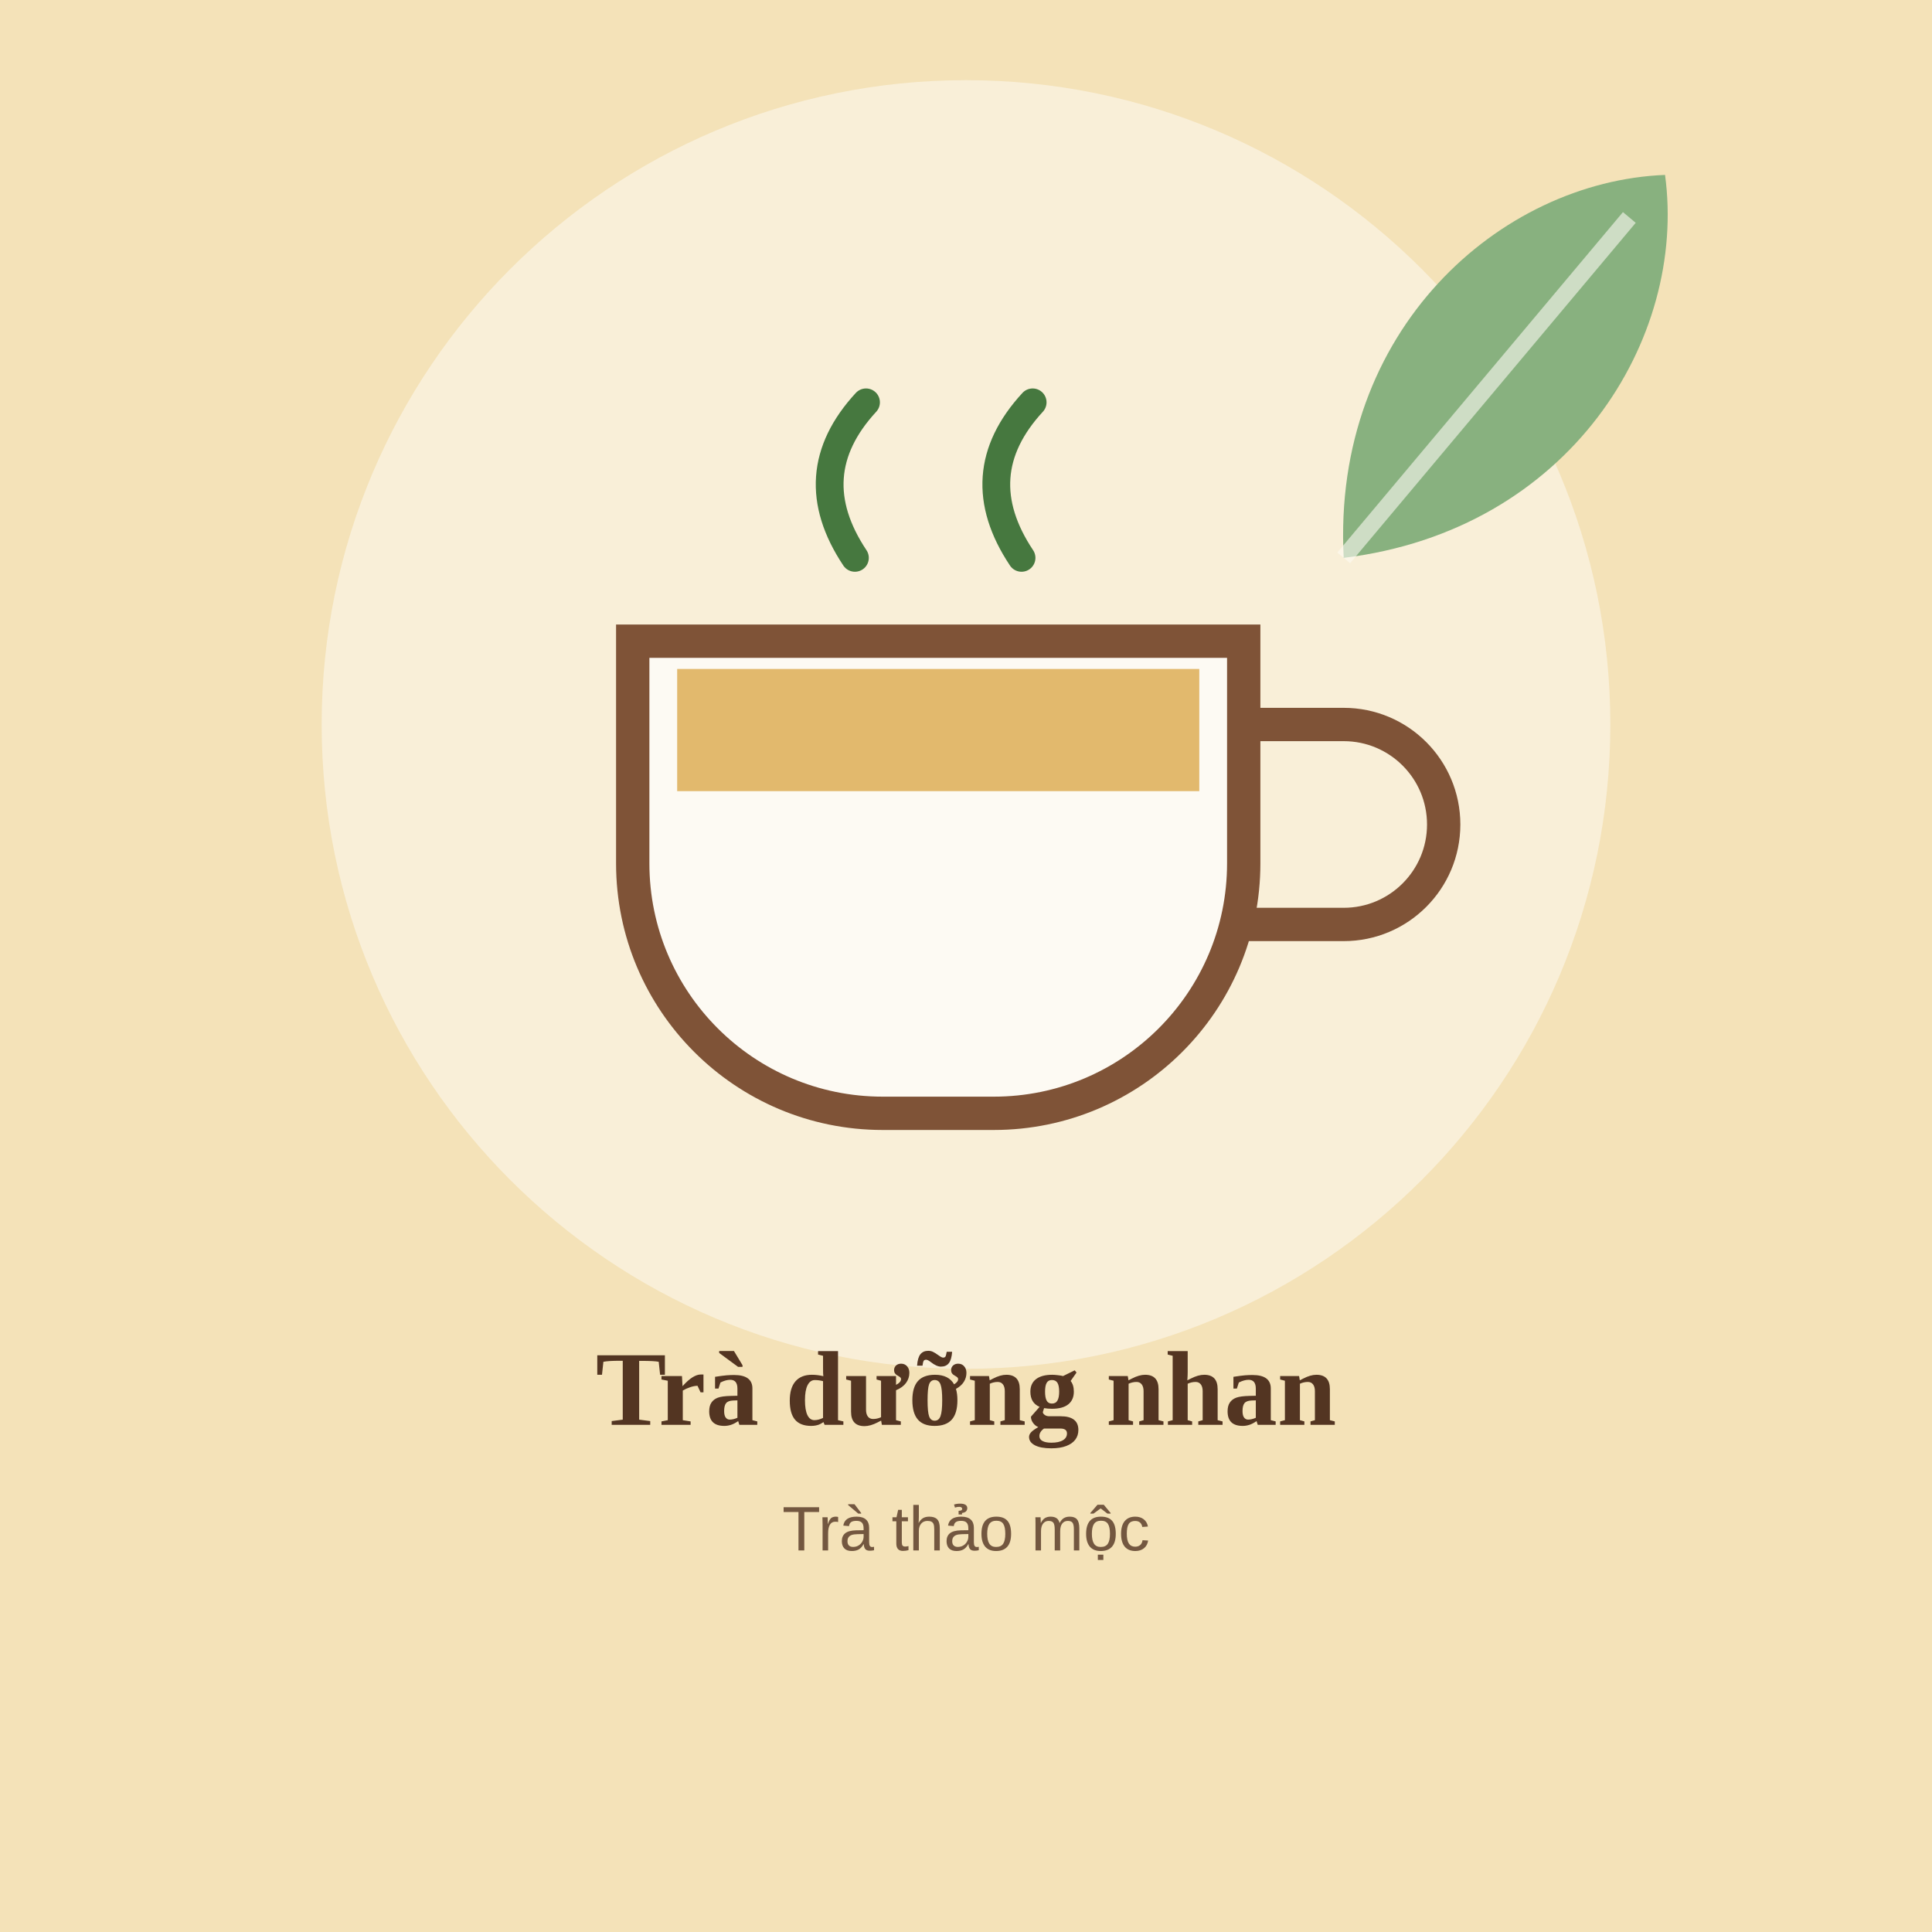
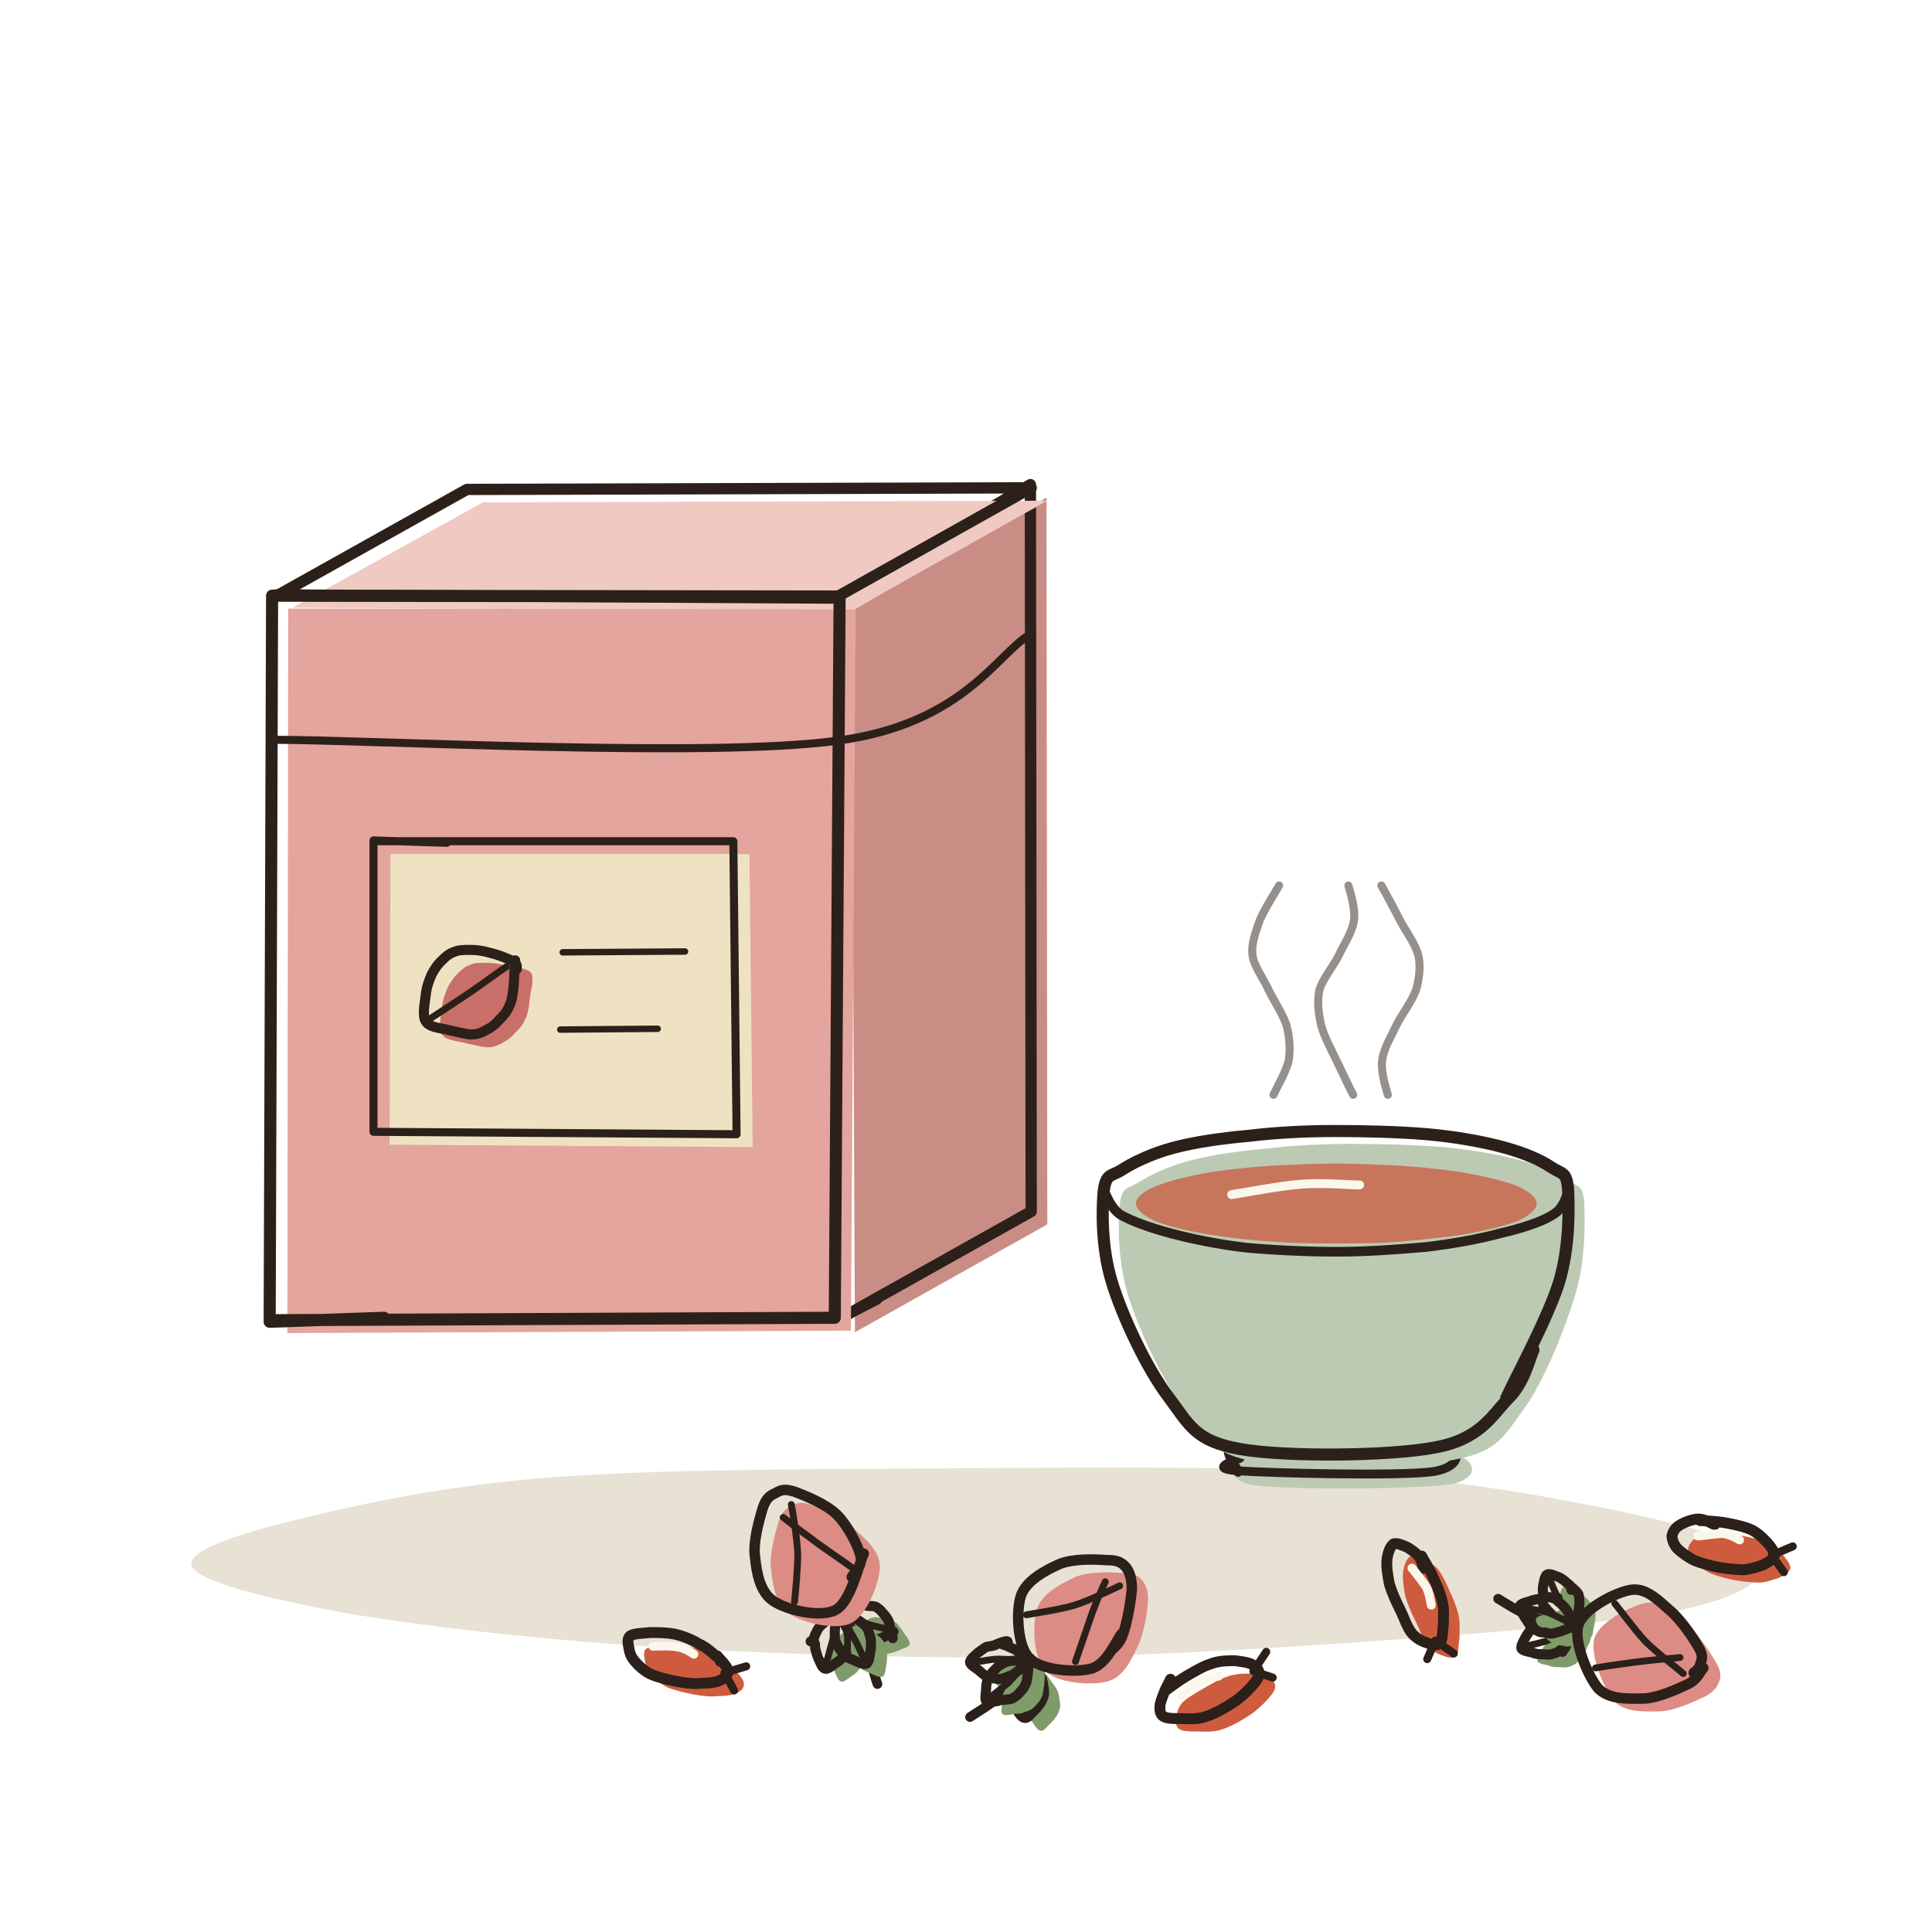
- <svg xmlns="http://www.w3.org/2000/svg" viewBox="0 0 800 800" width="800" height="800" role="img" aria-label="Trà dưỡng nhan">
-   <rect width="800" height="800" fill="#f4e2b8" />
-   <circle cx="400" cy="300" r="266.8" fill="#fdfaf3" opacity=".55" />
-   <g transform="translate(170 70) scale(2.3)">
-     <path d="M40 85 H150 V125 A45 45 0 0 1 105 170 H85 A45 45 0 0 1 40 125Z" fill="#fdfaf3" stroke="#7f5337" stroke-width="6" />
-     <path d="M150 100 H168 A18 18 0 0 1 168 136 H148" fill="none" stroke="#7f5337" stroke-width="6" />
-     <rect x="48" y="90" width="94" height="22" fill="#ddae56" opacity=".85" />
-     <path d="M80 70 Q70 55 82 42 M110 70 Q100 55 112 42" stroke="#46783f" stroke-width="5" fill="none" stroke-linecap="round" />
-     <g transform="translate(168 70) rotate(40)">
-       <path d="M0 0 C-28 -30 -22 -70 0 -90 C22 -70 28 -30 0 0Z" fill="#88b17f" />
-       <path d="M0 0 L0 -80" stroke="#fdfaf3" stroke-width="3" opacity=".6" />
-     </g>
+ <svg xmlns="http://www.w3.org/2000/svg" viewBox="0 0 800 800">
+   <g transform="translate(0 0) scale(3.3333)" fill="none" stroke="#2b211a" stroke-linecap="round" stroke-linejoin="round">
+     <path d="M218.5 193.5C220 195.5 217.5 198 209.7 199.8C201.9 201.5 185.6 202.8 171.6 203.8C157.6 204.8 141.4 205.8 125.9 205.9C110.3 206 92.3 205.3 78.4 204.4C64.5 203.4 51.6 201.9 42.5 200.3C33.4 198.6 24.5 196.5 23.8 194.5C23.1 192.5 30.5 190.3 38 188.5C45.5 186.7 55.5 184.5 68.8 183.5C82.2 182.5 101.7 182.5 118.3 182.4C134.8 182.3 154.2 182.1 168 183C181.8 183.9 192.7 186 201.1 187.7C209.5 189.5 217.1 191.5 218.5 193.5Z" fill="#cdbf9f" stroke="none" opacity="0.45" />
+     <path d="M104.2 163.9L128.1 150.5L128 60.2L103.8 74.3Z" fill="#c98d85" stroke="none" transform="translate(2 1.6)" />
+     <path d="M104.2 163.9L128.1 150.5L128 60.2L103.8 74.3L104 163.9L108.9 161.4" stroke-width="1.4" />
+     <path d="M34.3 73.9L103.7 74.3L128.1 60.6L58 60.8Z" fill="#efc9c2" stroke="none" transform="translate(2 1.6)" />
+     <path d="M34.3 73.9L103.7 74.3L128.1 60.6L58 60.8L34.4 74L48.2 74" stroke-width="1.4" />
+     <path d="M33.7 164L103.7 163.7L104.3 74.1L33.8 74Z" fill="#e3a59d" stroke="none" transform="translate(2 1.6)" />
+     <path d="M33.7 164L103.7 163.7L104.3 74.1L33.8 74L33.5 164.2L47.7 163.7" stroke-width="1.5" />
+     <path d="M34.1 91.9C45.8 91.9 88.5 94.2 104.1 92C119.8 89.9 124 81 128 78.8" stroke-width="1" />
+     <path d="M46.5 104.5L91.1 104.5L91.5 140.9L46.4 140.6Z" fill="#efe2c2" stroke="none" transform="translate(2 1.6)" />
+     <path d="M46.5 104.5L91.1 104.5L91.5 140.9L46.4 140.6L46.4 104.4L55.5 104.7" stroke-width="1" />
+     <path d="M52.9 126.9C52.4 126.2 52.8 124.5 52.9 123.5C53 122.6 53.3 121.8 53.6 121.1C53.9 120.5 54.3 119.9 54.7 119.5C55.2 119 55.7 118.5 56.3 118.3C56.9 118 57.6 118 58.4 118C59.2 118 60 118.1 61 118.4C61.9 118.6 63.5 118.6 64 119.3C64.4 120 63.9 121.6 63.8 122.5C63.7 123.5 63.6 124.4 63.2 125.1C62.9 125.8 62.5 126.2 62 126.7C61.6 127.2 61.1 127.6 60.5 127.9C60 128.2 59.4 128.5 58.6 128.5C57.9 128.5 56.9 128.2 55.9 128C54.9 127.7 53.4 127.7 52.9 126.9Z" fill="#c96f69" stroke="none" transform="translate(2 1.6)" />
+     <path d="M64 119.3C63.9 119.9 63.9 121.6 63.8 122.5C63.7 123.5 63.6 124.4 63.2 125.1C62.9 125.8 62.5 126.2 62 126.7C61.6 127.2 61.1 127.6 60.5 127.9C60 128.2 59.4 128.5 58.6 128.5C57.9 128.5 56.9 128.2 55.9 128C54.9 127.7 53.4 127.7 52.9 126.9C52.4 126.2 52.8 124.5 52.9 123.5C53 122.6 53.3 121.8 53.6 121.1C53.9 120.5 54.3 119.9 54.7 119.5C55.2 119 55.7 118.5 56.3 118.3C56.9 118 57.6 118 58.4 118C59.2 118 60 118.1 61 118.4C61.9 118.6 63.4 119.2 63.9 119.5C64.4 119.9 64.1 120.3 64.2 120.4" stroke-width="1.25" />
+     <path d="M53.2 126.7C54.1 126.1 56.9 124.3 58.5 123.2C60.1 122.1 62.1 120.6 62.9 120.1" stroke-width="0.85" />
+     <path d="M69.9 118.3C72.5 118.3 82.6 118.2 85.1 118.2" stroke-width="0.8" />
+     <path d="M69.6 127.9C71.6 127.9 79.7 127.8 81.7 127.8" stroke-width="0.8" />
+     <path d="M154.5 178.9C158.5 178.2 173.8 178.2 177.7 178.8C181.7 179.5 182 182.1 178.1 182.8C174.1 183.4 157.8 183.5 153.8 182.9C149.9 182.3 150.5 179.6 154.5 178.9Z" fill="#bccab3" stroke="none" transform="translate(2 1.6)" />
+     <path d="M153.8 182.9C154 182.2 150.5 179.6 154.5 178.9C158.5 178.2 173.8 178.2 177.7 178.8C181.7 179.5 182.1 182.1 178.1 182.8C174.1 183.4 157.7 183 153.7 182.7C149.7 182.4 154 181.3 154.1 181.1" stroke-width="1.1" />
+     <path d="M137.1 148C136.9 150.3 136.8 154.9 138.1 159.2C139.4 163.5 142.5 170.1 145.2 173.6C147.8 177.1 148.5 179 154 180C159.5 181 172.7 180.9 178.3 179.8C183.8 178.8 184.6 177.2 187.1 173.7C189.7 170.3 192.4 163.5 193.7 159.2C195 154.8 194.9 150.2 194.8 147.8C194.6 145.5 194.1 145.9 192.7 145C191.4 144.1 189.3 143.2 186.7 142.5C184.1 141.8 180.7 141.2 177.3 140.9C173.8 140.6 169.5 140.5 165.8 140.5C162.1 140.5 158.4 140.7 155.1 141.1C151.7 141.4 148.3 141.9 145.7 142.6C143.1 143.3 140.8 144.4 139.4 145.3C138 146.2 137.4 145.7 137.1 148Z" fill="#bccab3" stroke="none" transform="translate(2 1.6)" />
+     <path d="M187.1 173.7C188.2 171.3 192.4 163.5 193.7 159.2C195 154.8 194.9 150.2 194.8 147.8C194.6 145.5 194.1 145.9 192.7 145C191.4 144.1 189.3 143.2 186.7 142.5C184.1 141.8 180.7 141.2 177.3 140.9C173.8 140.6 169.5 140.5 165.8 140.5C162.1 140.5 158.4 140.7 155.1 141.1C151.7 141.4 148.3 141.9 145.7 142.6C143.1 143.3 140.8 144.4 139.4 145.3C138 146.2 137.4 145.7 137.1 148C136.9 150.3 136.8 154.9 138.1 159.2C139.4 163.5 142.5 170.1 145.2 173.6C147.8 177.1 148.5 179 154 180C159.5 181 172.7 180.9 178.3 179.8C183.8 178.8 185.3 175.9 187.3 173.8C189.4 171.8 190 168.7 190.5 167.7" stroke-width="1.5" />
+     <path d="M190.9 149.5C190.9 150.2 190 151 188.5 151.7C186.9 152.3 184.4 152.9 181.6 153.4C178.7 153.8 175.1 154.2 171.6 154.4C168.1 154.5 164 154.5 160.5 154.4C157 154.2 153.3 153.9 150.5 153.4C147.7 153 145.1 152.3 143.5 151.7C142 151 141.1 150.2 141.1 149.5C141.1 148.8 142 148 143.5 147.4C145.1 146.7 147.6 146.1 150.4 145.6C153.2 145.2 156.9 144.8 160.4 144.7C163.9 144.5 168 144.5 171.5 144.7C175 144.8 178.7 145.2 181.5 145.6C184.3 146.1 186.9 146.7 188.4 147.3C190 148 190.9 148.8 190.9 149.5Z" fill="#c7765c" stroke="none" />
+     <path d="M153 148.4C154.4 148.2 159 147.3 161.7 147.1C164.3 146.9 167.7 147.2 168.9 147.2" stroke="#fbf7ec" stroke-width="1.1" />
+     <path d="M137.2 148.1C137.5 148.5 137.9 150 139.2 150.9C140.6 151.7 142.8 152.5 145.4 153.2C148 153.9 151.4 154.6 154.9 155C158.3 155.3 162.3 155.5 166.1 155.5C169.8 155.5 173.8 155.2 177.2 154.9C180.6 154.5 183.8 153.9 186.4 153.2C189 152.6 191.5 151.8 192.9 150.9C194.3 150.1 194.5 148.6 194.8 148.2" stroke-width="1.2" />
+     <path d="M158.2 136C158.5 135.3 159.8 133.1 160.1 131.7C160.3 130.2 160.2 128.8 159.8 127.3C159.3 125.9 158.3 124.4 157.6 123C157 121.6 155.8 120.1 155.6 118.7C155.4 117.2 156 115.8 156.5 114.3C157.1 112.9 158.5 110.7 158.9 110" stroke-width="1" opacity="0.5" />
+     <path d="M168.1 136C167.7 135.3 166.7 133.1 166 131.7C165.3 130.2 164.5 128.8 164.1 127.3C163.8 125.9 163.6 124.4 163.9 123C164.3 121.6 165.6 120.1 166.3 118.7C167 117.2 168 115.8 168.2 114.3C168.4 112.9 167.7 110.7 167.5 110" stroke-width="1" opacity="0.5" />
+     <path d="M172.4 136C172.2 135.3 171.5 133.1 171.7 131.7C171.9 130.2 172.8 128.8 173.5 127.3C174.2 125.9 175.4 124.4 175.9 123C176.3 121.6 176.5 120.1 176.2 118.7C175.8 117.2 174.7 115.8 173.9 114.3C173.2 112.9 172 110.7 171.6 110" stroke-width="1" opacity="0.5" />
+     <path d="M104 200C104.6 200.8 106.6 203.1 107.4 204.6C108.2 206.2 108.7 208.4 109 209.2" stroke-width="1.2" />
+     <path d="M104.2 200.4C104.3 200.1 105.1 199.9 105.5 199.7C106 199.5 106.4 199.3 106.7 199.3C107.1 199.3 107.4 199.4 107.8 199.5C108.1 199.5 108.5 199.5 108.8 199.6C109.1 199.8 109.4 200 109.6 200.3C109.9 200.6 110.1 201 110.4 201.4C110.6 201.7 111.1 202.3 111 202.7C110.9 203 110.1 203.2 109.7 203.4C109.3 203.6 108.8 203.7 108.5 203.8C108.1 203.9 107.7 203.8 107.4 203.8C107.1 203.7 106.7 203.7 106.4 203.5C106.1 203.3 105.8 203.1 105.6 202.8C105.3 202.5 105.1 202.1 104.9 201.7C104.6 201.3 104.1 200.8 104.2 200.4Z" fill="#7f9b6a" stroke="none" transform="translate(2 1.6)" />
+     <path d="M111 202.7C110.8 202.8 110.1 203.2 109.7 203.4C109.3 203.6 108.8 203.7 108.5 203.8C108.1 203.9 107.7 203.8 107.4 203.8C107.1 203.7 106.7 203.7 106.4 203.5C106.1 203.3 105.8 203.1 105.6 202.8C105.3 202.5 105.1 202.1 104.9 201.7C104.6 201.3 104.1 200.8 104.2 200.4C104.3 200.1 105.1 199.9 105.5 199.7C106 199.5 106.4 199.3 106.7 199.3C107.1 199.3 107.4 199.4 107.8 199.5C108.1 199.5 108.5 199.5 108.8 199.6C109.1 199.8 109.4 200 109.6 200.3C109.9 200.6 110.2 201 110.4 201.4C110.5 201.8 110.6 202.3 110.7 202.7C110.8 203.1 110.9 203.4 110.9 203.5" stroke-width="1.25" />
+     <path d="M104.4 200.5C105 200.7 106.6 201.4 107.6 201.7C108.5 202 109.9 202.3 110.3 202.4" stroke-width="0.85" />
+     <path d="M104.2 200.4C104.6 200.5 104.8 201.3 105 201.7C105.2 202.1 105.3 202.4 105.4 202.8C105.5 203.2 105.5 203.5 105.5 203.9C105.5 204.2 105.5 204.6 105.3 204.9C105.2 205.2 105 205.5 104.7 205.8C104.5 206.1 104.2 206.4 103.8 206.6C103.4 206.9 102.8 207.4 102.5 207.3C102.1 207.2 101.9 206.5 101.7 206.1C101.5 205.7 101.4 205.3 101.3 204.9C101.2 204.5 101 204.2 101 203.8C101.1 203.5 101.2 203.1 101.4 202.8C101.5 202.5 101.7 202.2 102 201.9C102.3 201.7 102.5 201.4 102.9 201.1C103.3 200.9 103.9 200.3 104.2 200.4Z" fill="#7f9b6a" stroke="none" transform="translate(2 1.6)" />
+     <path d="M101 203.8C101.1 203.6 101.2 203.1 101.4 202.8C101.5 202.5 101.7 202.2 102 201.9C102.3 201.7 102.5 201.4 102.9 201.1C103.3 200.9 103.9 200.3 104.2 200.4C104.6 200.5 104.8 201.3 105 201.7C105.2 202.1 105.3 202.4 105.4 202.8C105.5 203.2 105.5 203.5 105.5 203.9C105.5 204.2 105.5 204.6 105.3 204.9C105.2 205.2 105 205.5 104.7 205.8C104.5 206.1 104.2 206.4 103.8 206.6C103.4 206.9 102.8 207.4 102.5 207.3C102.1 207.2 101.9 206.5 101.7 206.1C101.5 205.7 101.4 205.2 101.3 204.9C101.2 204.6 101.3 204.3 101.2 204.1C101.1 204 100.8 203.9 100.7 203.9" stroke-width="1.25" />
+     <path d="M104.2 200.6C104 201.2 103.7 202.9 103.4 203.9C103.1 204.9 102.8 206.2 102.6 206.6" stroke-width="0.85" />
+     <path d="M104.2 200.4C104.5 200.2 105.2 200.7 105.6 200.8C106 201 106.4 201.1 106.8 201.4C107.1 201.6 107.4 201.8 107.6 202.1C107.8 202.3 107.9 202.6 108 203C108.1 203.3 108.2 203.6 108.2 204C108.2 204.4 108.2 204.8 108.1 205.3C108 205.7 108 206.5 107.6 206.7C107.3 206.8 106.6 206.5 106.2 206.3C105.8 206.1 105.4 206 105.1 205.8C104.8 205.5 104.6 205.2 104.4 205C104.2 204.7 104 204.4 103.9 204.1C103.7 203.8 103.7 203.4 103.7 203C103.7 202.6 103.7 202.3 103.8 201.8C103.9 201.4 103.9 200.6 104.2 200.4Z" fill="#7f9b6a" stroke="none" transform="translate(2 1.6)" />
+     <path d="M105.6 200.8C105.8 200.9 106.4 201.1 106.8 201.4C107.1 201.6 107.4 201.8 107.6 202.1C107.8 202.3 107.9 202.6 108 203C108.1 203.3 108.2 203.6 108.2 204C108.2 204.4 108.2 204.8 108.1 205.3C108 205.7 108 206.5 107.6 206.7C107.3 206.8 106.6 206.5 106.2 206.3C105.8 206.1 105.4 206 105.1 205.8C104.8 205.5 104.6 205.2 104.4 205C104.2 204.7 104 204.4 103.9 204.1C103.7 203.8 103.7 203.4 103.7 203C103.7 202.6 103.7 202.3 103.8 201.8C103.9 201.4 103.9 200.6 104.2 200.4C104.6 200.2 105.7 200.6 105.9 200.6C106.2 200.7 105.8 200.7 105.8 200.7" stroke-width="1.25" />
+     <path d="M104.3 200.6C104.6 201.1 105.6 202.6 106.1 203.5C106.6 204.4 107.1 205.6 107.3 206" stroke-width="0.85" />
+     <path d="M103.8 200C101.9 201 97.7 200 96.1 198.9C94.4 197.8 94 195.4 93.8 193.5C93.5 191.6 94.3 188.9 94.7 187.5C95.1 186.2 95.6 185.8 96.3 185.5C97 185.1 97.4 184.9 98.7 185.3C100 185.8 102.5 186.9 104 188.2C105.4 189.5 107.3 191 107.3 193C107.3 195 105.7 199 103.8 200Z" fill="#dc8c84" stroke="none" transform="translate(2 1.6)" />
+     <path d="M107.3 193C106.7 194.2 105.7 199 103.8 200C101.9 201 97.7 200 96.1 198.9C94.4 197.8 94 195.4 93.8 193.5C93.5 191.6 94.3 188.9 94.7 187.5C95.1 186.2 95.6 185.8 96.3 185.5C97 185.1 97.4 184.9 98.7 185.3C100 185.8 102.6 186.8 104 188.2C105.3 189.5 106.6 192 106.9 193.3C107.2 194.6 106 195.5 105.8 195.9" stroke-width="1.3" />
+     <path d="M98.7 199C98.8 198 99.1 195 99.1 193C99 190.9 98.5 187.9 98.3 186.9" stroke-width="0.85" />
+     <path d="M105.8 194.7C105 194.1 102 192.1 100.6 191C99.2 190 97.8 188.9 97.3 188.5" stroke-width="0.85" />
+     <path d="M128 206C127.4 206.8 125.7 209.3 124.4 210.5C123.2 211.7 121.2 212.8 120.5 213.3" stroke-width="1.2" />
+     <path d="M127.7 206.3C128 206.3 128.4 207 128.7 207.4C129 207.8 129.2 208.1 129.4 208.5C129.5 208.8 129.6 209.1 129.6 209.5C129.7 209.8 129.7 210.2 129.7 210.5C129.6 210.8 129.5 211.2 129.3 211.5C129.1 211.8 128.8 212.2 128.5 212.5C128.1 212.8 127.7 213.5 127.3 213.4C126.9 213.4 126.5 212.7 126.3 212.4C126 212 125.7 211.7 125.6 211.3C125.4 211 125.4 210.6 125.4 210.3C125.3 210 125.3 209.6 125.4 209.3C125.4 208.9 125.5 208.6 125.7 208.3C125.9 207.9 126.3 207.6 126.6 207.3C126.9 207 127.3 206.3 127.7 206.3Z" fill="#7f9b6a" stroke="none" transform="translate(2 1.6)" />
+     <path d="M125.7 208.3C125.8 208.1 126.3 207.6 126.6 207.3C126.9 207 127.3 206.3 127.7 206.3C128 206.3 128.4 207 128.7 207.4C129 207.8 129.2 208.1 129.4 208.5C129.5 208.8 129.6 209.1 129.6 209.5C129.7 209.8 129.7 210.2 129.7 210.5C129.6 210.8 129.5 211.2 129.3 211.5C129.1 211.8 128.8 212.2 128.5 212.5C128.1 212.8 127.7 213.5 127.3 213.4C126.9 213.4 126.5 212.7 126.3 212.4C126 212 125.7 211.7 125.6 211.3C125.4 211 125.4 210.6 125.4 210.3C125.3 210 125.3 209.7 125.4 209.3C125.4 208.9 125.6 208.1 125.8 207.9C126 207.8 126.5 208.2 126.7 208.3" stroke-width="1.25" />
+     <path d="M127.6 206.5C127.6 207.1 127.4 208.8 127.3 209.9C127.3 210.9 127.3 212.3 127.3 212.7" stroke-width="0.85" />
+     <path d="M127.7 206.3C127.7 206.7 127 207.2 126.7 207.4C126.3 207.7 126 207.9 125.7 208.1C125.3 208.2 125 208.4 124.6 208.5C124.3 208.6 124 208.6 123.6 208.5C123.3 208.5 123 208.5 122.6 208.3C122.3 208.1 121.9 207.8 121.6 207.5C121.2 207.2 120.5 206.8 120.5 206.5C120.5 206.1 121.2 205.6 121.5 205.3C121.9 205 122.2 204.8 122.5 204.6C122.9 204.5 123.2 204.4 123.5 204.4C123.9 204.3 124.2 204.2 124.6 204.3C124.9 204.3 125.2 204.5 125.6 204.7C125.9 204.8 126.3 205 126.6 205.3C127 205.5 127.7 206 127.7 206.3Z" fill="#7f9b6a" stroke="none" transform="translate(2 1.6)" />
+     <path d="M124.6 204.3C124.7 204.3 125.2 204.5 125.6 204.7C125.9 204.8 126.3 205 126.6 205.3C127 205.5 127.7 206 127.7 206.3C127.7 206.7 127 207.2 126.7 207.4C126.3 207.7 126 207.9 125.7 208.1C125.3 208.2 125 208.4 124.6 208.5C124.3 208.6 124 208.6 123.6 208.5C123.3 208.5 123 208.5 122.6 208.3C122.3 208.1 121.9 207.8 121.6 207.5C121.2 207.2 120.5 206.8 120.5 206.5C120.5 206.1 121.2 205.6 121.5 205.3C121.9 205 122.2 204.8 122.5 204.6C122.9 204.5 123.1 204.5 123.5 204.4C123.9 204.2 124.7 203.9 124.9 203.9C125.2 203.8 125.2 204 125.2 204" stroke-width="1.25" />
+     <path d="M127.4 206.3C126.9 206.3 125.1 206.1 124.1 206.1C123.1 206.1 121.7 206.4 121.2 206.5" stroke-width="0.85" />
+     <path d="M127.7 206.3C127.9 206.6 127.7 207.4 127.7 207.8C127.6 208.3 127.6 208.7 127.5 209C127.3 209.4 127.2 209.7 126.9 210C126.7 210.2 126.5 210.5 126.2 210.7C125.9 210.9 125.6 211 125.2 211.1C124.9 211.3 124.4 211.3 124 211.3C123.6 211.4 122.8 211.6 122.5 211.3C122.3 211 122.5 210.2 122.5 209.8C122.5 209.3 122.6 208.9 122.7 208.6C122.9 208.2 123.1 208 123.3 207.7C123.5 207.5 123.8 207.2 124 207C124.3 206.8 124.6 206.6 124.9 206.5C125.3 206.3 125.8 206.3 126.2 206.3C126.7 206.3 127.4 206.1 127.7 206.3Z" fill="#7f9b6a" stroke="none" transform="translate(2 1.6)" />
+     <path d="M124 211.3C123.8 211.3 122.8 211.6 122.5 211.3C122.3 211 122.5 210.2 122.5 209.8C122.5 209.3 122.6 208.9 122.7 208.6C122.9 208.2 123.1 208 123.3 207.7C123.5 207.5 123.8 207.2 124 207C124.3 206.8 124.6 206.6 124.9 206.5C125.3 206.3 125.8 206.3 126.2 206.3C126.7 206.3 127.4 206.1 127.7 206.3C127.9 206.6 127.7 207.4 127.7 207.8C127.6 208.3 127.6 208.7 127.5 209C127.3 209.4 127.2 209.7 126.9 210C126.7 210.2 126.5 210.5 126.2 210.7C125.9 210.9 125.7 211.1 125.2 211.1C124.8 211.2 124.1 211.2 123.7 211.2C123.3 211.1 123 210.9 122.8 210.8" stroke-width="1.25" />
+     <path d="M127.5 206.5C127.1 206.9 126 208.3 125.3 209C124.5 209.7 123.4 210.5 123.1 210.8" stroke-width="0.85" />
+     <path d="M127.9 206C126.4 204.6 126.2 200.3 126.8 198.3C127.4 196.4 129.8 195.1 131.6 194.3C133.3 193.6 136 193.7 137.4 193.8C138.7 193.8 139.2 194 139.8 194.6C140.3 195.2 140.7 196 140.6 197.4C140.5 198.8 140.1 201.4 139.3 203C138.5 204.7 137.5 206.8 135.5 207.3C133.6 207.8 129.3 207.5 127.9 206Z" fill="#dc8c84" stroke="none" transform="translate(2 1.6)" />
+     <path d="M139.3 203C138.7 203.7 137.5 206.8 135.5 207.3C133.6 207.8 129.3 207.5 127.9 206C126.4 204.6 126.2 200.3 126.8 198.3C127.4 196.4 129.8 195.1 131.6 194.3C133.3 193.6 136 193.7 137.4 193.8C138.7 193.8 139.2 194 139.8 194.6C140.3 195.2 140.6 196 140.6 197.4C140.5 198.8 140 201.7 139.5 203C139.1 204.3 138.3 204.7 138 205.1" stroke-width="1.3" />
+     <path d="M127.5 200.6C128.5 200.4 131.5 200 133.5 199.4C135.4 198.8 138.2 197.4 139.1 197" stroke-width="0.85" />
+     <path d="M133.6 206.4C134 205.3 135.1 202 135.7 200.3C136.3 198.7 137 197.1 137.3 196.5" stroke-width="0.85" />
+     <path d="M196 202C195.1 201.8 192 201.4 190.4 200.9C188.7 200.3 186.8 199 186.1 198.6" stroke-width="1.2" />
+     <path d="M195.6 201.8C195.7 202.2 195.2 202.8 195.1 203.2C194.9 203.7 194.7 204 194.4 204.3C194.2 204.6 194 204.9 193.7 205.1C193.4 205.3 193.1 205.4 192.7 205.5C192.4 205.6 192 205.5 191.6 205.5C191.2 205.5 190.8 205.5 190.4 205.3C190 205.2 189.2 205.1 189 204.8C188.9 204.4 189.3 203.8 189.5 203.4C189.7 203 190 202.7 190.2 202.3C190.4 202 190.6 201.7 190.9 201.5C191.2 201.3 191.6 201.2 191.9 201.2C192.2 201.1 192.6 201 193 201C193.3 201.1 193.8 201.1 194.2 201.3C194.6 201.4 195.4 201.5 195.6 201.8Z" fill="#7f9b6a" stroke="none" transform="translate(2 1.6)" />
+     <path d="M194.4 204.3C194.3 204.5 194 204.9 193.7 205.1C193.4 205.3 193.1 205.4 192.7 205.5C192.4 205.6 192 205.5 191.6 205.5C191.2 205.5 190.8 205.5 190.4 205.3C190 205.2 189.2 205.1 189 204.8C188.9 204.4 189.3 203.8 189.5 203.4C189.7 203 190 202.7 190.2 202.3C190.4 202 190.6 201.7 190.9 201.5C191.2 201.3 191.6 201.2 191.9 201.2C192.2 201.1 192.6 201 193 201C193.3 201.1 193.8 201.1 194.2 201.3C194.6 201.4 195.4 201.5 195.6 201.8C195.7 202.2 195.2 202.8 195.1 203.2C194.9 203.7 194.6 204.2 194.5 204.6C194.3 204.9 194.1 205.1 194.1 205.2" stroke-width="1.25" />
+     <path d="M195.4 201.9C194.9 202.2 193.4 203.3 192.5 203.7C191.5 204.1 190.2 204.3 189.7 204.5" stroke-width="0.85" />
+     <path d="M195.6 201.8C195.2 202 194.5 201.6 194.1 201.5C193.7 201.3 193.4 201.1 193.1 200.9C192.8 200.6 192.6 200.4 192.3 200.1C192.1 199.8 191.8 199.6 191.7 199.3C191.6 199 191.7 198.5 191.7 198.2C191.7 197.8 191.6 197.4 191.7 197C191.8 196.5 191.9 195.7 192.2 195.6C192.5 195.4 193.2 195.8 193.6 195.9C194 196.1 194.3 196.3 194.6 196.6C194.9 196.8 195.2 197 195.4 197.3C195.7 197.6 196 197.8 196.1 198.1C196.2 198.4 196.2 198.8 196.2 199.2C196.2 199.6 196.1 200 196 200.5C195.9 200.9 195.9 201.7 195.6 201.8Z" fill="#7f9b6a" stroke="none" transform="translate(2 1.6)" />
+     <path d="M195.4 197.3C195.5 197.4 196 197.8 196.1 198.1C196.2 198.4 196.2 198.8 196.2 199.2C196.2 199.6 196.1 200 196 200.5C195.9 200.9 195.9 201.7 195.6 201.8C195.2 202 194.5 201.6 194.1 201.5C193.7 201.3 193.4 201.1 193.1 200.9C192.8 200.6 192.6 200.4 192.3 200.1C192.1 199.8 191.8 199.6 191.7 199.3C191.6 199 191.7 198.5 191.7 198.2C191.7 197.8 191.6 197.4 191.7 197C191.8 196.5 191.9 195.7 192.2 195.6C192.5 195.4 193.2 195.8 193.6 195.9C194 196.1 194.3 196.3 194.6 196.6C194.9 196.8 195.3 197.2 195.4 197.4C195.5 197.5 195.3 197.5 195.2 197.5" stroke-width="1.25" />
+     <path d="M195.4 201.7C195.2 201.2 194.1 199.7 193.7 198.8C193.2 197.9 192.7 196.6 192.5 196.2" stroke-width="0.85" />
+     <path d="M195.6 201.8C195.4 202.2 194.7 202.3 194.3 202.5C193.8 202.7 193.4 202.8 193 202.9C192.7 203 192.3 202.9 192 202.8C191.6 202.8 191.3 202.8 191 202.6C190.7 202.5 190.4 202.2 190.1 201.9C189.9 201.7 189.7 201.3 189.4 200.9C189.2 200.5 188.7 199.9 188.8 199.5C188.9 199.2 189.7 199 190.1 198.9C190.5 198.7 190.9 198.7 191.3 198.6C191.7 198.5 192.1 198.4 192.4 198.4C192.8 198.5 193.1 198.6 193.4 198.8C193.7 198.9 193.9 199.2 194.2 199.5C194.5 199.8 194.7 200.1 194.9 200.5C195.2 200.9 195.7 201.5 195.6 201.8Z" fill="#7f9b6a" stroke="none" transform="translate(2 1.6)" />
+     <path d="M193.4 198.8C193.5 198.9 193.9 199.2 194.2 199.5C194.5 199.8 194.7 200.1 194.9 200.5C195.2 200.9 195.7 201.5 195.6 201.8C195.4 202.2 194.7 202.3 194.3 202.5C193.8 202.7 193.4 202.8 193 202.9C192.7 203 192.3 202.9 192 202.8C191.6 202.8 191.3 202.8 191 202.6C190.7 202.5 190.4 202.2 190.1 201.9C189.9 201.7 189.7 201.3 189.4 200.9C189.2 200.5 188.7 199.9 188.8 199.5C188.9 199.2 189.7 199 190.1 198.9C190.5 198.7 190.9 198.7 191.3 198.6C191.7 198.5 192.1 198.4 192.4 198.4C192.7 198.4 193 198.6 193.2 198.6C193.4 198.7 193.5 198.6 193.5 198.5" stroke-width="1.25" />
+     <path d="M195.3 201.8C194.8 201.5 193.3 200.7 192.3 200.3C191.3 200 190 199.9 189.5 199.8" stroke-width="0.85" />
+     <path d="M196.1 201.8C196.8 199.8 200.7 197.8 202.6 197.5C204.5 197.2 206 198.8 207.5 200.1C208.9 201.3 210.4 203.6 211.1 204.8C211.8 206 211.8 206.5 211.6 207.2C211.3 208 210.9 208.6 209.7 209.2C208.4 209.8 206.1 210.9 204.2 211C202.3 211 199.9 211.2 198.5 209.7C197.2 208.1 195.4 203.8 196.1 201.8Z" fill="#dc8c84" stroke="none" transform="translate(2 1.6)" />
+     <path d="M211.6 207.2C211.2 207.6 210.9 208.6 209.7 209.2C208.4 209.8 206.1 210.9 204.2 211C202.3 211 199.9 211.2 198.5 209.7C197.2 208.1 195.4 203.8 196.1 201.8C196.8 199.8 200.7 197.8 202.6 197.5C204.5 197.2 206 198.8 207.5 200.1C208.9 201.3 210.5 203.7 211.1 204.8C211.7 205.9 211.3 206.3 211.2 206.8C211.1 207.3 210.6 207.6 210.4 207.8" stroke-width="1.3" />
+     <path d="M200.6 199.2C201.2 199.9 203 202.4 204.4 203.9C205.8 205.3 208.3 207.2 209.1 207.9" stroke-width="0.85" />
+     <path d="M198.2 207.2C199.3 207 202.8 206.5 204.6 206.3C206.3 206.1 208 206 208.7 205.9" stroke-width="0.85" />
+     <path d="M90.4 207.5C90.5 208 90.1 208.5 89.5 208.7C89 209 88 209.1 87.1 209.1C86.3 209.2 85.3 209.1 84.2 208.9C83.2 208.7 81.8 208.4 80.9 208C80 207.6 79.2 206.8 78.8 206.3C78.3 205.7 78.2 205.2 78.1 204.6C78 204.1 77.9 203.5 78.3 203.2C78.8 202.9 79.9 202.9 80.8 202.8C81.8 202.8 82.8 202.8 83.8 203C84.8 203.2 85.9 203.7 86.8 204.2C87.7 204.6 88.5 205.2 89.1 205.7C89.7 206.3 90.4 207 90.4 207.5Z" fill="#cf5b3e" stroke="none" transform="translate(2 1.6)" />
+     <path d="M89.1 205.7C89.3 206 90.4 207 90.4 207.5C90.5 208 90.1 208.5 89.5 208.7C89 209 88 209.1 87.1 209.1C86.3 209.2 85.3 209.1 84.2 208.9C83.2 208.7 81.8 208.4 80.9 208C80 207.6 79.2 206.8 78.8 206.3C78.3 205.7 78.2 205.2 78.1 204.6C78 204.1 77.9 203.5 78.3 203.2C78.8 202.9 79.9 202.9 80.8 202.8C81.8 202.8 82.8 202.8 83.8 203C84.8 203.2 86 203.7 86.8 204.2C87.7 204.6 88.5 205.3 88.9 205.7C89.4 206 89.4 206.2 89.5 206.4" stroke-width="1.35" />
+     <path d="M81.1 204.5C81.6 204.5 83.3 204.4 84.2 204.6C85 204.7 85.9 205.3 86.2 205.5" stroke="#fbf7ec" stroke-width="1.1" />
+     <path d="M90 207.8L92.7 207M90 207.8L91.2 210" stroke-width="1" />
+     <path d="M153.4 206.3C154.2 206.4 155.1 206.5 155.6 206.8C156.1 207.1 156.5 207.5 156.4 208.1C156.3 208.6 155.6 209.4 155 210C154.4 210.6 153.6 211.3 152.7 211.8C151.8 212.4 150.6 213 149.6 213.3C148.6 213.6 147.6 213.5 146.8 213.5C145.9 213.5 144.9 213.5 144.5 213.2C144 212.9 144.1 212.3 144.1 211.8C144.2 211.2 144.3 210.6 144.8 210C145.3 209.4 146.4 208.8 147.4 208.2C148.3 207.7 149.4 207 150.4 206.7C151.4 206.3 152.5 206.3 153.4 206.3Z" fill="#cf5b3e" stroke="none" transform="translate(2 1.6)" />
+     <path d="M144.8 210C145.2 209.7 146.4 208.8 147.4 208.2C148.3 207.7 149.4 207 150.4 206.7C151.4 206.3 152.5 206.3 153.4 206.3C154.2 206.4 155.1 206.5 155.6 206.8C156.1 207.1 156.5 207.5 156.4 208.1C156.3 208.6 155.6 209.4 155 210C154.4 210.6 153.6 211.3 152.7 211.8C151.8 212.4 150.6 213 149.6 213.3C148.6 213.6 147.6 213.5 146.8 213.5C145.9 213.5 144.9 213.5 144.5 213.2C144 212.9 144.1 212.2 144.1 211.8C144.2 211.3 144.4 210.8 144.6 210.3C144.8 209.7 145.3 208.9 145.4 208.6" stroke-width="1.35" />
+     <path d="M146.8 210.7C147.2 210.4 148.4 209.2 149.2 208.8C150 208.4 151 208.3 151.4 208.2" stroke="#fbf7ec" stroke-width="1.1" />
+     <path d="M155.7 207.6L157.3 205.2M155.7 207.6L158.1 208.4" stroke-width="1" />
+     <path d="M172.6 196.8C172.4 195.8 172.2 194.6 172.3 193.7C172.4 192.9 172.7 192.1 173.1 191.8C173.5 191.6 174.2 192 174.8 192.2C175.4 192.5 176 192.6 176.6 193.3C177.1 193.9 177.7 195.1 178.1 196.1C178.6 197.1 179 198.2 179.2 199.1C179.4 200.1 179.3 200.9 179.3 201.8C179.2 202.6 179.2 203.8 178.9 204.1C178.6 204.5 177.8 204.3 177.3 204.1C176.7 203.9 176 203.6 175.4 202.9C174.8 202.2 174.4 200.9 173.9 199.9C173.4 198.9 172.9 197.8 172.6 196.8Z" fill="#cf5b3e" stroke="none" transform="translate(2 1.6)" />
+     <path d="M176.6 193.3C176.8 193.7 177.7 195.1 178.1 196.1C178.6 197.1 179 198.2 179.2 199.1C179.4 200.1 179.3 200.9 179.3 201.8C179.2 202.6 179.2 203.8 178.9 204.1C178.6 204.5 177.8 204.3 177.3 204.1C176.7 203.9 176 203.6 175.4 202.9C174.8 202.2 174.4 200.9 173.9 199.9C173.4 198.9 172.9 197.8 172.6 196.8C172.4 195.8 172.2 194.6 172.3 193.7C172.4 192.9 172.7 192.1 173.1 191.8C173.5 191.6 174.3 192 174.8 192.2C175.3 192.5 175.9 192.9 176.3 193.4C176.6 193.8 176.8 194.6 176.8 194.8" stroke-width="1.35" />
+     <path d="M175.4 194.8C175.7 195.2 176.8 196.5 177.2 197.2C177.6 198 177.7 199 177.8 199.4" stroke="#fbf7ec" stroke-width="1.1" />
+     <path d="M178.3 203.8L180.6 205.4M178.3 203.8L177.3 206.1" stroke-width="1" />
+     <path d="M219 194.4C218.4 194.6 217.6 194.9 216.7 195C215.8 195 214.6 194.9 213.5 194.7C212.5 194.5 211.3 194.2 210.4 193.8C209.6 193.4 208.8 192.8 208.3 192.3C207.9 191.8 207.7 191.2 207.7 190.8C207.8 190.3 208.1 189.8 208.6 189.5C209.2 189.2 210.2 188.9 211.2 188.9C212.2 188.9 213.4 189 214.5 189.2C215.6 189.4 216.9 189.7 217.7 190.1C218.6 190.6 219.1 191.2 219.6 191.7C220 192.2 220.5 192.8 220.4 193.3C220.3 193.7 219.6 194.1 219 194.4Z" fill="#cf5b3e" stroke="none" transform="translate(2 1.6)" />
+     <path d="M211.2 188.9C211.8 188.9 213.4 189 214.5 189.2C215.6 189.4 216.9 189.7 217.7 190.1C218.6 190.6 219.1 191.2 219.6 191.7C220 192.2 220.5 192.8 220.4 193.3C220.3 193.7 219.6 194.1 219 194.4C218.4 194.6 217.6 194.9 216.7 195C215.8 195 214.6 194.9 213.5 194.7C212.5 194.5 211.3 194.2 210.4 193.8C209.6 193.4 208.8 192.8 208.3 192.3C207.9 191.8 207.7 191.2 207.7 190.8C207.8 190.3 208.1 189.8 208.6 189.5C209.2 189.1 210.3 188.7 211 188.7C211.8 188.7 212.7 189.3 213 189.4" stroke-width="1.35" />
+     <path d="M210.9 190.8C211.4 190.8 213.2 190.5 214 190.5C214.9 190.6 215.8 191.1 216.1 191.3" stroke="#fbf7ec" stroke-width="1.1" />
+     <path d="M220.1 193.2L222.7 192.1M220.1 193.2L221.6 195.3" stroke-width="1" />
  </g>
-   <text x="400" y="590" text-anchor="middle" font-family="Georgia, 'Times New Roman', serif" font-size="44" font-weight="700" fill="#533522">Trà dưỡng nhan</text>
-   <text x="400" y="642" text-anchor="middle" font-family="Arial, sans-serif" font-size="26" fill="#533522" opacity=".8">Trà thảo mộc</text>
</svg>
